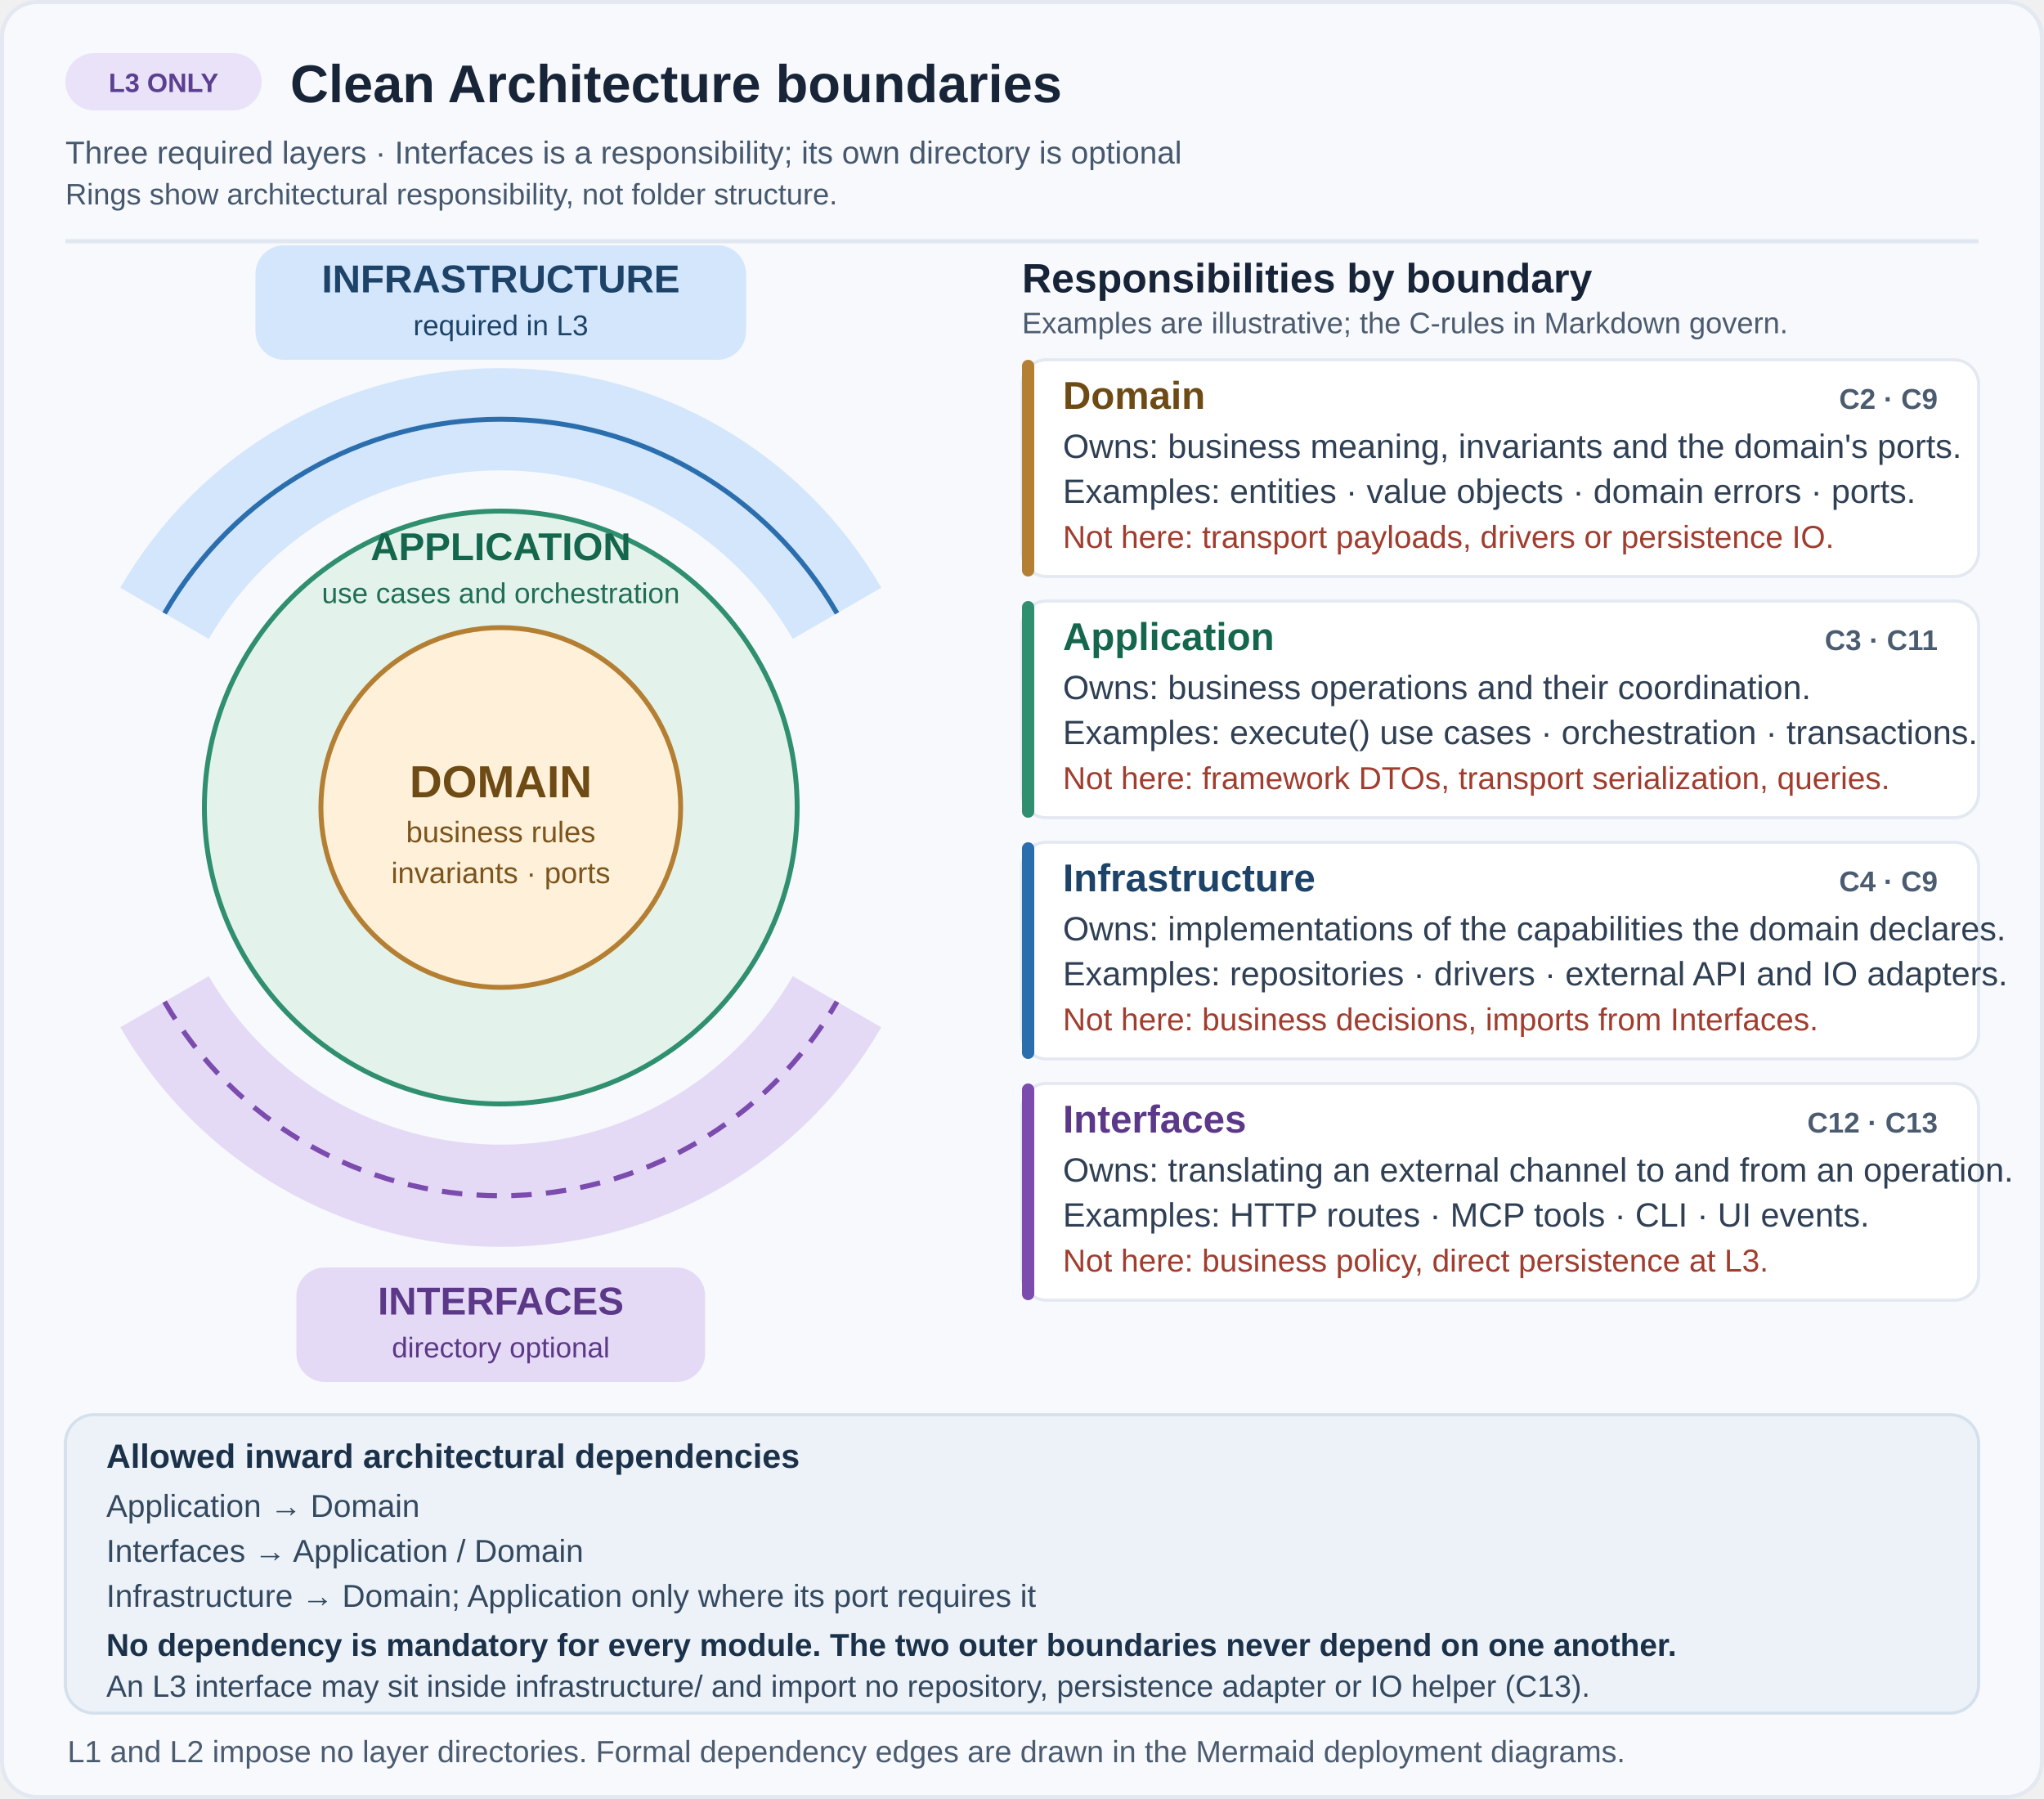
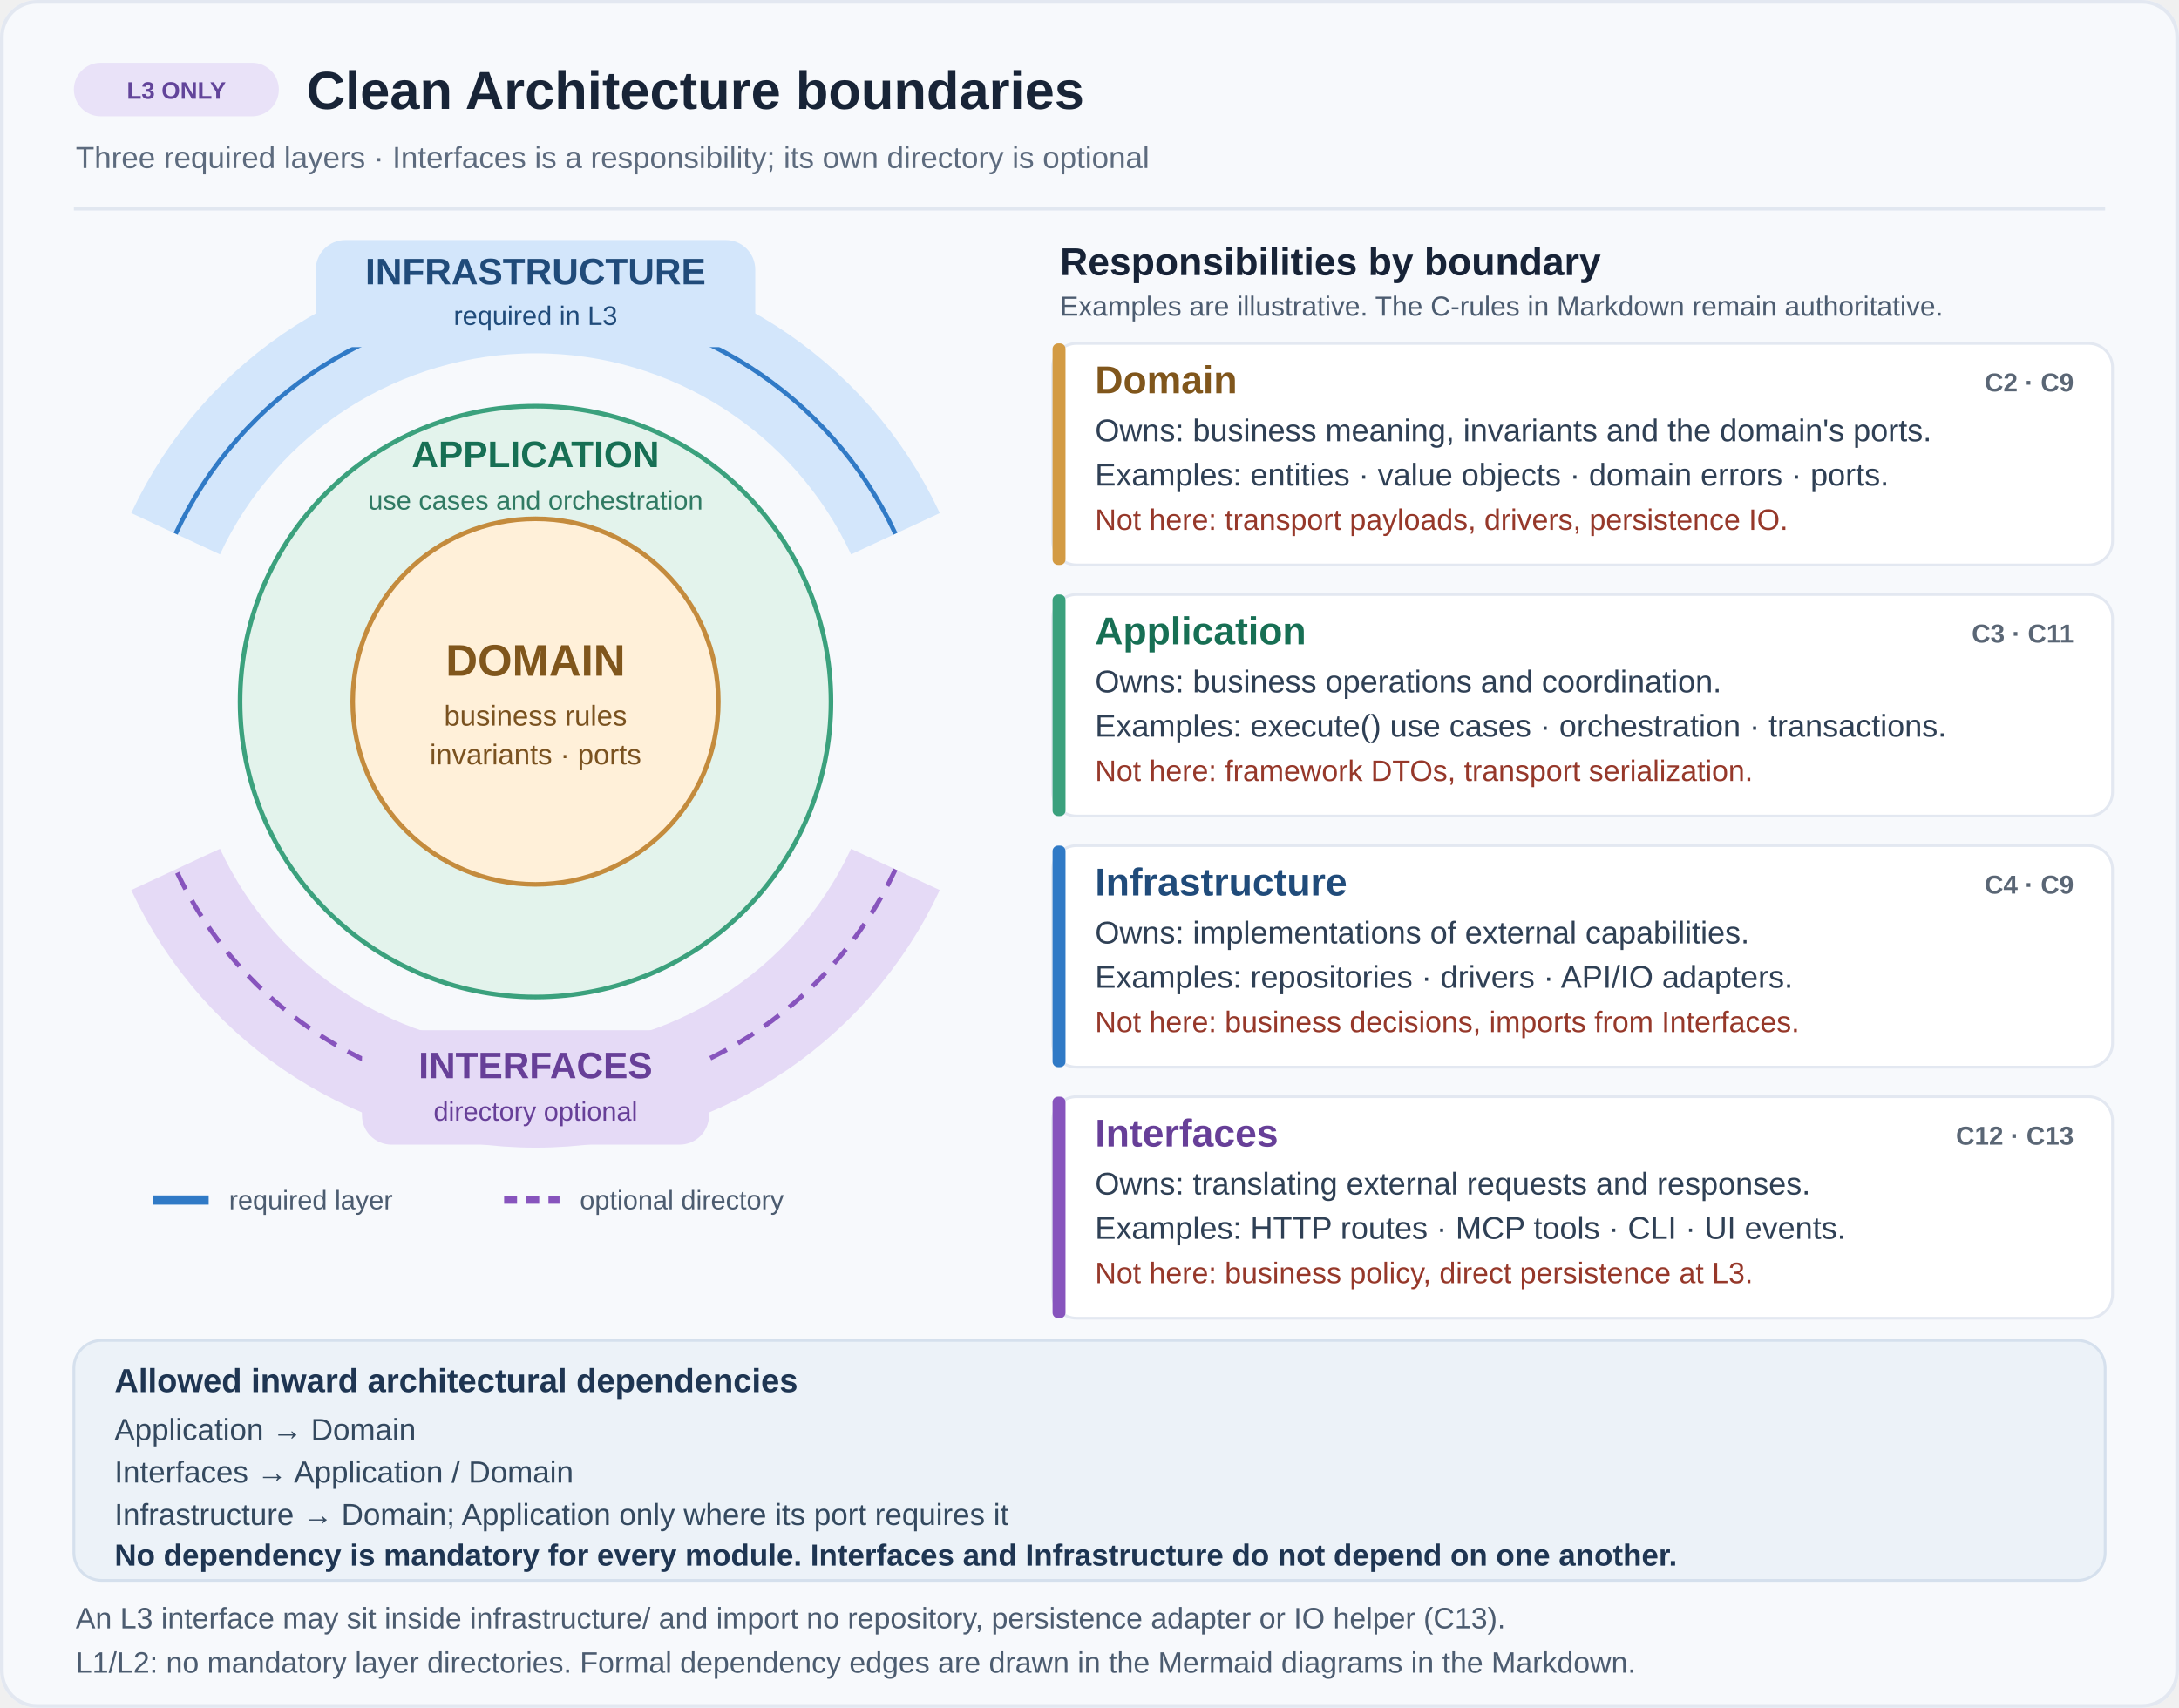
- <svg xmlns="http://www.w3.org/2000/svg" viewBox="0 0 1000 880" width="100%" role="img" aria-labelledby="ab-title ab-desc">
-   <rect width="1000" height="880" rx="18" fill="#F7F9FC" />
-   <rect x="1" y="1" width="998" height="878" rx="17" fill="none" stroke="#E3E8F1" stroke-width="2" />
-   <g id="header" font-family="Arial, Helvetica, sans-serif">
-     <rect x="32" y="26" width="96" height="28" rx="14" fill="#E9E2F8" />
-     <text x="80" y="45" fill="#5B3F91" font-size="13" font-weight="700" text-anchor="middle">L3 ONLY</text>
-     <text x="142" y="50" fill="#182437" font-size="26" font-weight="700">Clean Architecture boundaries</text>
-     <text x="32" y="80" fill="#46586E" font-size="15.5">Three required layers · Interfaces is a responsibility; its own directory is optional</text>
-     <text x="32" y="100" fill="#46586E" font-size="14.5">Rings show architectural responsibility, not folder structure.</text>
-     <line x1="32" x2="968" y1="118" y2="118" stroke="#E1E7F0" stroke-width="2" />
+ <svg xmlns="http://www.w3.org/2000/svg" viewBox="0 0 1180 925" width="100%" role="img" aria-labelledby="diagram-title diagram-description">
+   <rect width="1180" height="925" rx="20" fill="#F7F9FC" />
+   <rect x="1" y="1" width="1178" height="923" rx="19" fill="none" stroke="#E3E8F1" stroke-width="2" />
+   <g id="header">
+     <rect x="40" y="34" width="111" height="29" rx="14.5" fill="#E9E2F8" />
+     <text x="95.5" y="53.5" fill="#62449A" font-family="Arial, Helvetica, sans-serif" font-size="13" font-weight="700" text-anchor="middle">L3 ONLY</text>
+     <text x="166" y="59" fill="#182437" font-family="Arial, Helvetica, sans-serif" font-size="29" font-weight="700">Clean Architecture boundaries</text>
+     <text x="41" y="91" fill="#5D6B7E" font-family="Arial, Helvetica, sans-serif" font-size="16.5">Three required layers · Interfaces is a responsibility; its own directory is optional</text>
+     <line x1="40" x2="1140" y1="113" y2="113" stroke="#E1E7F0" stroke-width="2" />
  </g>
-   <g id="architecture-rings" font-family="Arial, Helvetica, sans-serif">
-     <g id="infrastructure-arc">
-       <path d="M 80.5 300 A 190 190 0 0 1 409.5 300" fill="none" stroke="#D3E6FB" stroke-width="50" stroke-linecap="butt" />
-       <path d="M 80.5 300 A 190 190 0 0 1 409.5 300" fill="none" stroke="#2B6EAE" stroke-width="2.4" />
-       <rect x="125" y="120" width="240" height="56" rx="14" fill="#D3E6FB" />
-       <text x="245" y="143" fill="#1D4368" font-size="19" font-weight="700" text-anchor="middle">INFRASTRUCTURE</text>
-       <text x="245" y="164" fill="#1D4368" font-size="14" text-anchor="middle">required in L3</text>
+   <g id="architecture-circles">
+     <g id="infrastructure-boundary">
+       <path d="M 95.1 289.1 A 215 215 0 0 1 484.9 289.1" fill="none" stroke="#D3E6FB" stroke-width="53" stroke-linecap="butt" />
+       <path d="M 95.1 289.1 A 215 215 0 0 1 484.9 289.1" fill="none" stroke="#307AC6" stroke-width="2.4" />
+       <rect x="171" y="130" width="238" height="58" rx="16" fill="#D3E6FB" />
+       <text x="290" y="154" fill="#204B7A" font-family="Arial, Helvetica, sans-serif" font-size="20" font-weight="700" text-anchor="middle">INFRASTRUCTURE</text>
+       <text x="290" y="176" fill="#204B7A" font-family="Arial, Helvetica, sans-serif" font-size="14.5" text-anchor="middle">required in L3</text>
    </g>
-     <g id="interfaces-arc">
-       <path d="M 80.5 490 A 190 190 0 0 0 409.5 490" fill="none" stroke="#E5DAF6" stroke-width="50" stroke-linecap="butt" />
-       <path d="M 80.5 490 A 190 190 0 0 0 409.5 490" fill="none" stroke="#7B4BAE" stroke-width="2.5" stroke-dasharray="10 7" />
-       <rect x="145" y="620" width="200" height="56" rx="14" fill="#E5DAF6" />
-       <text x="245" y="643" fill="#5C3888" font-size="19" font-weight="700" text-anchor="middle">INTERFACES</text>
-       <text x="245" y="664" fill="#5C3888" font-size="14" text-anchor="middle">directory optional</text>
+     <g id="interfaces-boundary">
+       <path d="M 484.9 470.9 A 215 215 0 0 1 95.1 470.9" fill="none" stroke="#E5DAF6" stroke-width="53" stroke-linecap="butt" />
+       <path d="M 484.9 470.9 A 215 215 0 0 1 95.1 470.9" fill="none" stroke="#8754BD" stroke-width="2.5" stroke-dasharray="10 7" />
+       <rect x="196" y="558" width="188" height="62" rx="16" fill="#E5DAF6" />
+       <text x="290" y="584" fill="#673F98" font-family="Arial, Helvetica, sans-serif" font-size="20" font-weight="700" text-anchor="middle">INTERFACES</text>
+       <text x="290" y="607" fill="#673F98" font-family="Arial, Helvetica, sans-serif" font-size="14.5" text-anchor="middle">directory optional</text>
    </g>
-     <g id="application-ring">
-       <circle cx="245" cy="395" r="145" fill="#E3F3EC" stroke="#2F8F6E" stroke-width="2.4" />
-       <text x="245" y="274" fill="#14664C" font-size="19" font-weight="700" text-anchor="middle">APPLICATION</text>
-       <text x="245" y="295" fill="#1F6E55" font-size="14" text-anchor="middle">use cases and orchestration</text>
+     <g id="application-boundary">
+       <circle cx="290" cy="380" r="160" fill="#E3F3EC" stroke="#3BA17D" stroke-width="2.5" />
+       <text x="290" y="253" fill="#176F54" font-family="Arial, Helvetica, sans-serif" font-size="20" font-weight="700" text-anchor="middle">APPLICATION</text>
+       <text x="290" y="276" fill="#307A63" font-family="Arial, Helvetica, sans-serif" font-size="14.5" text-anchor="middle">use cases and orchestration</text>
    </g>
    <g id="domain-core">
-       <circle cx="245" cy="395" r="88" fill="#FFF0D9" stroke="#B47F33" stroke-width="2.4" />
-       <text x="245" y="390" fill="#6E4A14" font-size="22" font-weight="700" text-anchor="middle">DOMAIN</text>
-       <text x="245" y="412" fill="#7C551D" font-size="14.5" text-anchor="middle">business rules</text>
-       <text x="245" y="432" fill="#7C551D" font-size="14.5" text-anchor="middle">invariants · ports</text>
+       <circle cx="290" cy="380" r="99" fill="#FFF0D9" stroke="#C48B3D" stroke-width="2.5" />
+       <text x="290" y="366" fill="#80561C" font-family="Arial, Helvetica, sans-serif" font-size="24" font-weight="700" text-anchor="middle">DOMAIN</text>
+       <text x="290" y="393" fill="#7A5220" font-family="Arial, Helvetica, sans-serif" font-size="15.5" text-anchor="middle">business rules</text>
+       <text x="290" y="414" fill="#7A5220" font-family="Arial, Helvetica, sans-serif" font-size="15.5" text-anchor="middle">invariants · ports</text>
+     </g>
+     <g id="boundary-legend" font-family="Arial, Helvetica, sans-serif" font-size="14.5" fill="#4C5C70">
+       <line x1="83" y1="650" x2="113" y2="650" stroke="#307AC6" stroke-width="5" />
+       <text x="124" y="655">required layer</text>
+       <line x1="273" y1="650" x2="303" y2="650" stroke="#8754BD" stroke-width="4" stroke-dasharray="7 5" />
+       <text x="314" y="655">optional directory</text>
    </g>
  </g>
  <g id="responsibility-panels" font-family="Arial, Helvetica, sans-serif">
-     <text x="500" y="143" fill="#172337" font-size="20" font-weight="700">Responsibilities by boundary</text>
-     <text x="500" y="163" fill="#4C5C70" font-size="14.5">Examples are illustrative; the C-rules in Markdown govern.</text>
+     <text x="574" y="149" fill="#172337" font-size="21" font-weight="700">Responsibilities by boundary</text>
+     <text x="574" y="171" fill="#4C5C70" font-size="15">Examples are illustrative. The C-rules in Markdown remain authoritative.</text>
    <g id="panel-domain">
-       <rect x="500" y="176" width="468" height="106" rx="12" fill="#FFFFFF" stroke="#E3E8F1" stroke-width="1.5" />
-       <rect x="500" y="176" width="6" height="106" rx="3" fill="#B47F33" />
-       <text x="520" y="200" fill="#6E4A14" font-size="19" font-weight="700">Domain</text>
-       <text x="948" y="200" text-anchor="end" fill="#4C5C70" font-size="14" font-weight="700">C2 · C9</text>
-       <text x="520" y="224" fill="#2F4055" font-size="16.5">Owns: business meaning, invariants and the domain's ports.</text>
-       <text x="520" y="246" fill="#2F4055" font-size="16.5">Examples: entities · value objects · domain errors · ports.</text>
-       <text x="520" y="268" fill="#A03D2E" font-size="15.5">Not here: transport payloads, drivers or persistence IO.</text>
+       <rect x="570" y="186" width="574" height="120" rx="13" fill="#FFFFFF" stroke="#E3E8F1" stroke-width="1.5" />
+       <rect x="570" y="186" width="7" height="120" rx="3" fill="#D39B44" />
+       <text x="593" y="213" fill="#80561C" font-size="21" font-weight="700">Domain</text>
+       <text x="1123" y="212" text-anchor="end" fill="#5A6675" font-size="14" font-weight="700">C2 · C9</text>
+       <text x="593" y="239" fill="#2F4055" font-size="17">Owns: business meaning, invariants and the domain's ports.</text>
+       <text x="593" y="263" fill="#2F4055" font-size="17">Examples: entities · value objects · domain errors · ports.</text>
+       <text x="593" y="287" fill="#96382A" font-size="16">Not here: transport payloads, drivers, persistence IO.</text>
    </g>
    <g id="panel-application">
-       <rect x="500" y="294" width="468" height="106" rx="12" fill="#FFFFFF" stroke="#E3E8F1" stroke-width="1.5" />
-       <rect x="500" y="294" width="6" height="106" rx="3" fill="#2F8F6E" />
-       <text x="520" y="318" fill="#14664C" font-size="19" font-weight="700">Application</text>
-       <text x="948" y="318" text-anchor="end" fill="#4C5C70" font-size="14" font-weight="700">C3 · C11</text>
-       <text x="520" y="342" fill="#2F4055" font-size="16.5">Owns: business operations and their coordination.</text>
-       <text x="520" y="364" fill="#2F4055" font-size="16.5">Examples: execute() use cases · orchestration · transactions.</text>
-       <text x="520" y="386" fill="#A03D2E" font-size="15.5">Not here: framework DTOs, transport serialization, queries.</text>
+       <rect x="570" y="322" width="574" height="120" rx="13" fill="#FFFFFF" stroke="#E3E8F1" stroke-width="1.5" />
+       <rect x="570" y="322" width="7" height="120" rx="3" fill="#3BA17D" />
+       <text x="593" y="349" fill="#176F54" font-size="21" font-weight="700">Application</text>
+       <text x="1123" y="348" text-anchor="end" fill="#5A6675" font-size="14" font-weight="700">C3 · C11</text>
+       <text x="593" y="375" fill="#2F4055" font-size="17">Owns: business operations and coordination.</text>
+       <text x="593" y="399" fill="#2F4055" font-size="17">Examples: execute() use cases · orchestration · transactions.</text>
+       <text x="593" y="423" fill="#96382A" font-size="16">Not here: framework DTOs, transport serialization.</text>
    </g>
    <g id="panel-infrastructure">
-       <rect x="500" y="412" width="468" height="106" rx="12" fill="#FFFFFF" stroke="#E3E8F1" stroke-width="1.5" />
-       <rect x="500" y="412" width="6" height="106" rx="3" fill="#2B6EAE" />
-       <text x="520" y="436" fill="#1D4368" font-size="19" font-weight="700">Infrastructure</text>
-       <text x="948" y="436" text-anchor="end" fill="#4C5C70" font-size="14" font-weight="700">C4 · C9</text>
-       <text x="520" y="460" fill="#2F4055" font-size="16.5">Owns: implementations of the capabilities the domain declares.</text>
-       <text x="520" y="482" fill="#2F4055" font-size="16.5">Examples: repositories · drivers · external API and IO adapters.</text>
-       <text x="520" y="504" fill="#A03D2E" font-size="15.5">Not here: business decisions, imports from Interfaces.</text>
+       <rect x="570" y="458" width="574" height="120" rx="13" fill="#FFFFFF" stroke="#E3E8F1" stroke-width="1.5" />
+       <rect x="570" y="458" width="7" height="120" rx="3" fill="#307AC6" />
+       <text x="593" y="485" fill="#204B7A" font-size="21" font-weight="700">Infrastructure</text>
+       <text x="1123" y="484" text-anchor="end" fill="#5A6675" font-size="14" font-weight="700">C4 · C9</text>
+       <text x="593" y="511" fill="#2F4055" font-size="17">Owns: implementations of external capabilities.</text>
+       <text x="593" y="535" fill="#2F4055" font-size="17">Examples: repositories · drivers · API/IO adapters.</text>
+       <text x="593" y="559" fill="#96382A" font-size="16">Not here: business decisions, imports from Interfaces.</text>
    </g>
    <g id="panel-interfaces">
-       <rect x="500" y="530" width="468" height="106" rx="12" fill="#FFFFFF" stroke="#E3E8F1" stroke-width="1.5" />
-       <rect x="500" y="530" width="6" height="106" rx="3" fill="#7B4BAE" />
-       <text x="520" y="554" fill="#5C3888" font-size="19" font-weight="700">Interfaces</text>
-       <text x="948" y="554" text-anchor="end" fill="#4C5C70" font-size="14" font-weight="700">C12 · C13</text>
-       <text x="520" y="578" fill="#2F4055" font-size="16.5">Owns: translating an external channel to and from an operation.</text>
-       <text x="520" y="600" fill="#2F4055" font-size="16.5">Examples: HTTP routes · MCP tools · CLI · UI events.</text>
-       <text x="520" y="622" fill="#A03D2E" font-size="15.5">Not here: business policy, direct persistence at L3.</text>
+       <rect x="570" y="594" width="574" height="120" rx="13" fill="#FFFFFF" stroke="#E3E8F1" stroke-width="1.5" />
+       <rect x="570" y="594" width="7" height="120" rx="3" fill="#8754BD" />
+       <text x="593" y="621" fill="#673F98" font-size="21" font-weight="700">Interfaces</text>
+       <text x="1123" y="620" text-anchor="end" fill="#5A6675" font-size="14" font-weight="700">C12 · C13</text>
+       <text x="593" y="647" fill="#2F4055" font-size="17">Owns: translating external requests and responses.</text>
+       <text x="593" y="671" fill="#2F4055" font-size="17">Examples: HTTP routes · MCP tools · CLI · UI events.</text>
+       <text x="593" y="695" fill="#96382A" font-size="16">Not here: business policy, direct persistence at L3.</text>
    </g>
  </g>
  <g id="dependency-note" font-family="Arial, Helvetica, sans-serif">
-     <rect x="32" y="692" width="936" height="146" rx="14" fill="#ECF2F8" stroke="#D5E0ED" stroke-width="1.5" />
-     <text x="52" y="718" fill="#1B3149" font-size="16.5" font-weight="700">Allowed inward architectural dependencies</text>
-     <text x="52" y="742" fill="#34495F" font-size="15.5">Application → Domain</text>
-     <text x="52" y="764" fill="#34495F" font-size="15.5">Interfaces → Application / Domain</text>
-     <text x="52" y="786" fill="#34495F" font-size="15.5">Infrastructure → Domain; Application only where its port requires it</text>
-     <text x="52" y="810" fill="#1B3149" font-size="15.5" font-weight="700">No dependency is mandatory for every module. The two outer boundaries never depend on one another.</text>
-     <text x="52" y="830" fill="#34495F" font-size="15">An L3 interface may sit inside infrastructure/ and import no repository, persistence adapter or IO helper (C13).</text>
+     <rect x="40" y="726" width="1100" height="130" rx="15" fill="#ECF2F8" stroke="#D5E0ED" stroke-width="1.5" />
+     <text x="62" y="754" fill="#1E3552" font-size="18" font-weight="700">Allowed inward architectural dependencies</text>
+     <text x="62" y="780" fill="#34495F" font-size="16.5">Application → Domain</text>
+     <text x="62" y="803" fill="#34495F" font-size="16.5">Interfaces → Application / Domain</text>
+     <text x="62" y="826" fill="#34495F" font-size="16.5">Infrastructure → Domain; Application only where its port requires it</text>
+     <text x="62" y="848" fill="#1E3552" font-size="16.5" font-weight="700">No dependency is mandatory for every module. Interfaces and Infrastructure do not depend on one another.</text>
  </g>
  <g id="footer-note" font-family="Arial, Helvetica, sans-serif">
-     <text x="33" y="862" fill="#4C5C70" font-size="15">L1 and L2 impose no layer directories. Formal dependency edges are drawn in the Mermaid deployment diagrams.</text>
+     <text x="41" y="882" fill="#4C5C70" font-size="16">An L3 interface may sit inside infrastructure/ and import no repository, persistence adapter or IO helper (C13).</text>
+     <text x="41" y="906" fill="#4C5C70" font-size="16">L1/L2: no mandatory layer directories. Formal dependency edges are drawn in the Mermaid diagrams in the Markdown.</text>
  </g>
</svg>
